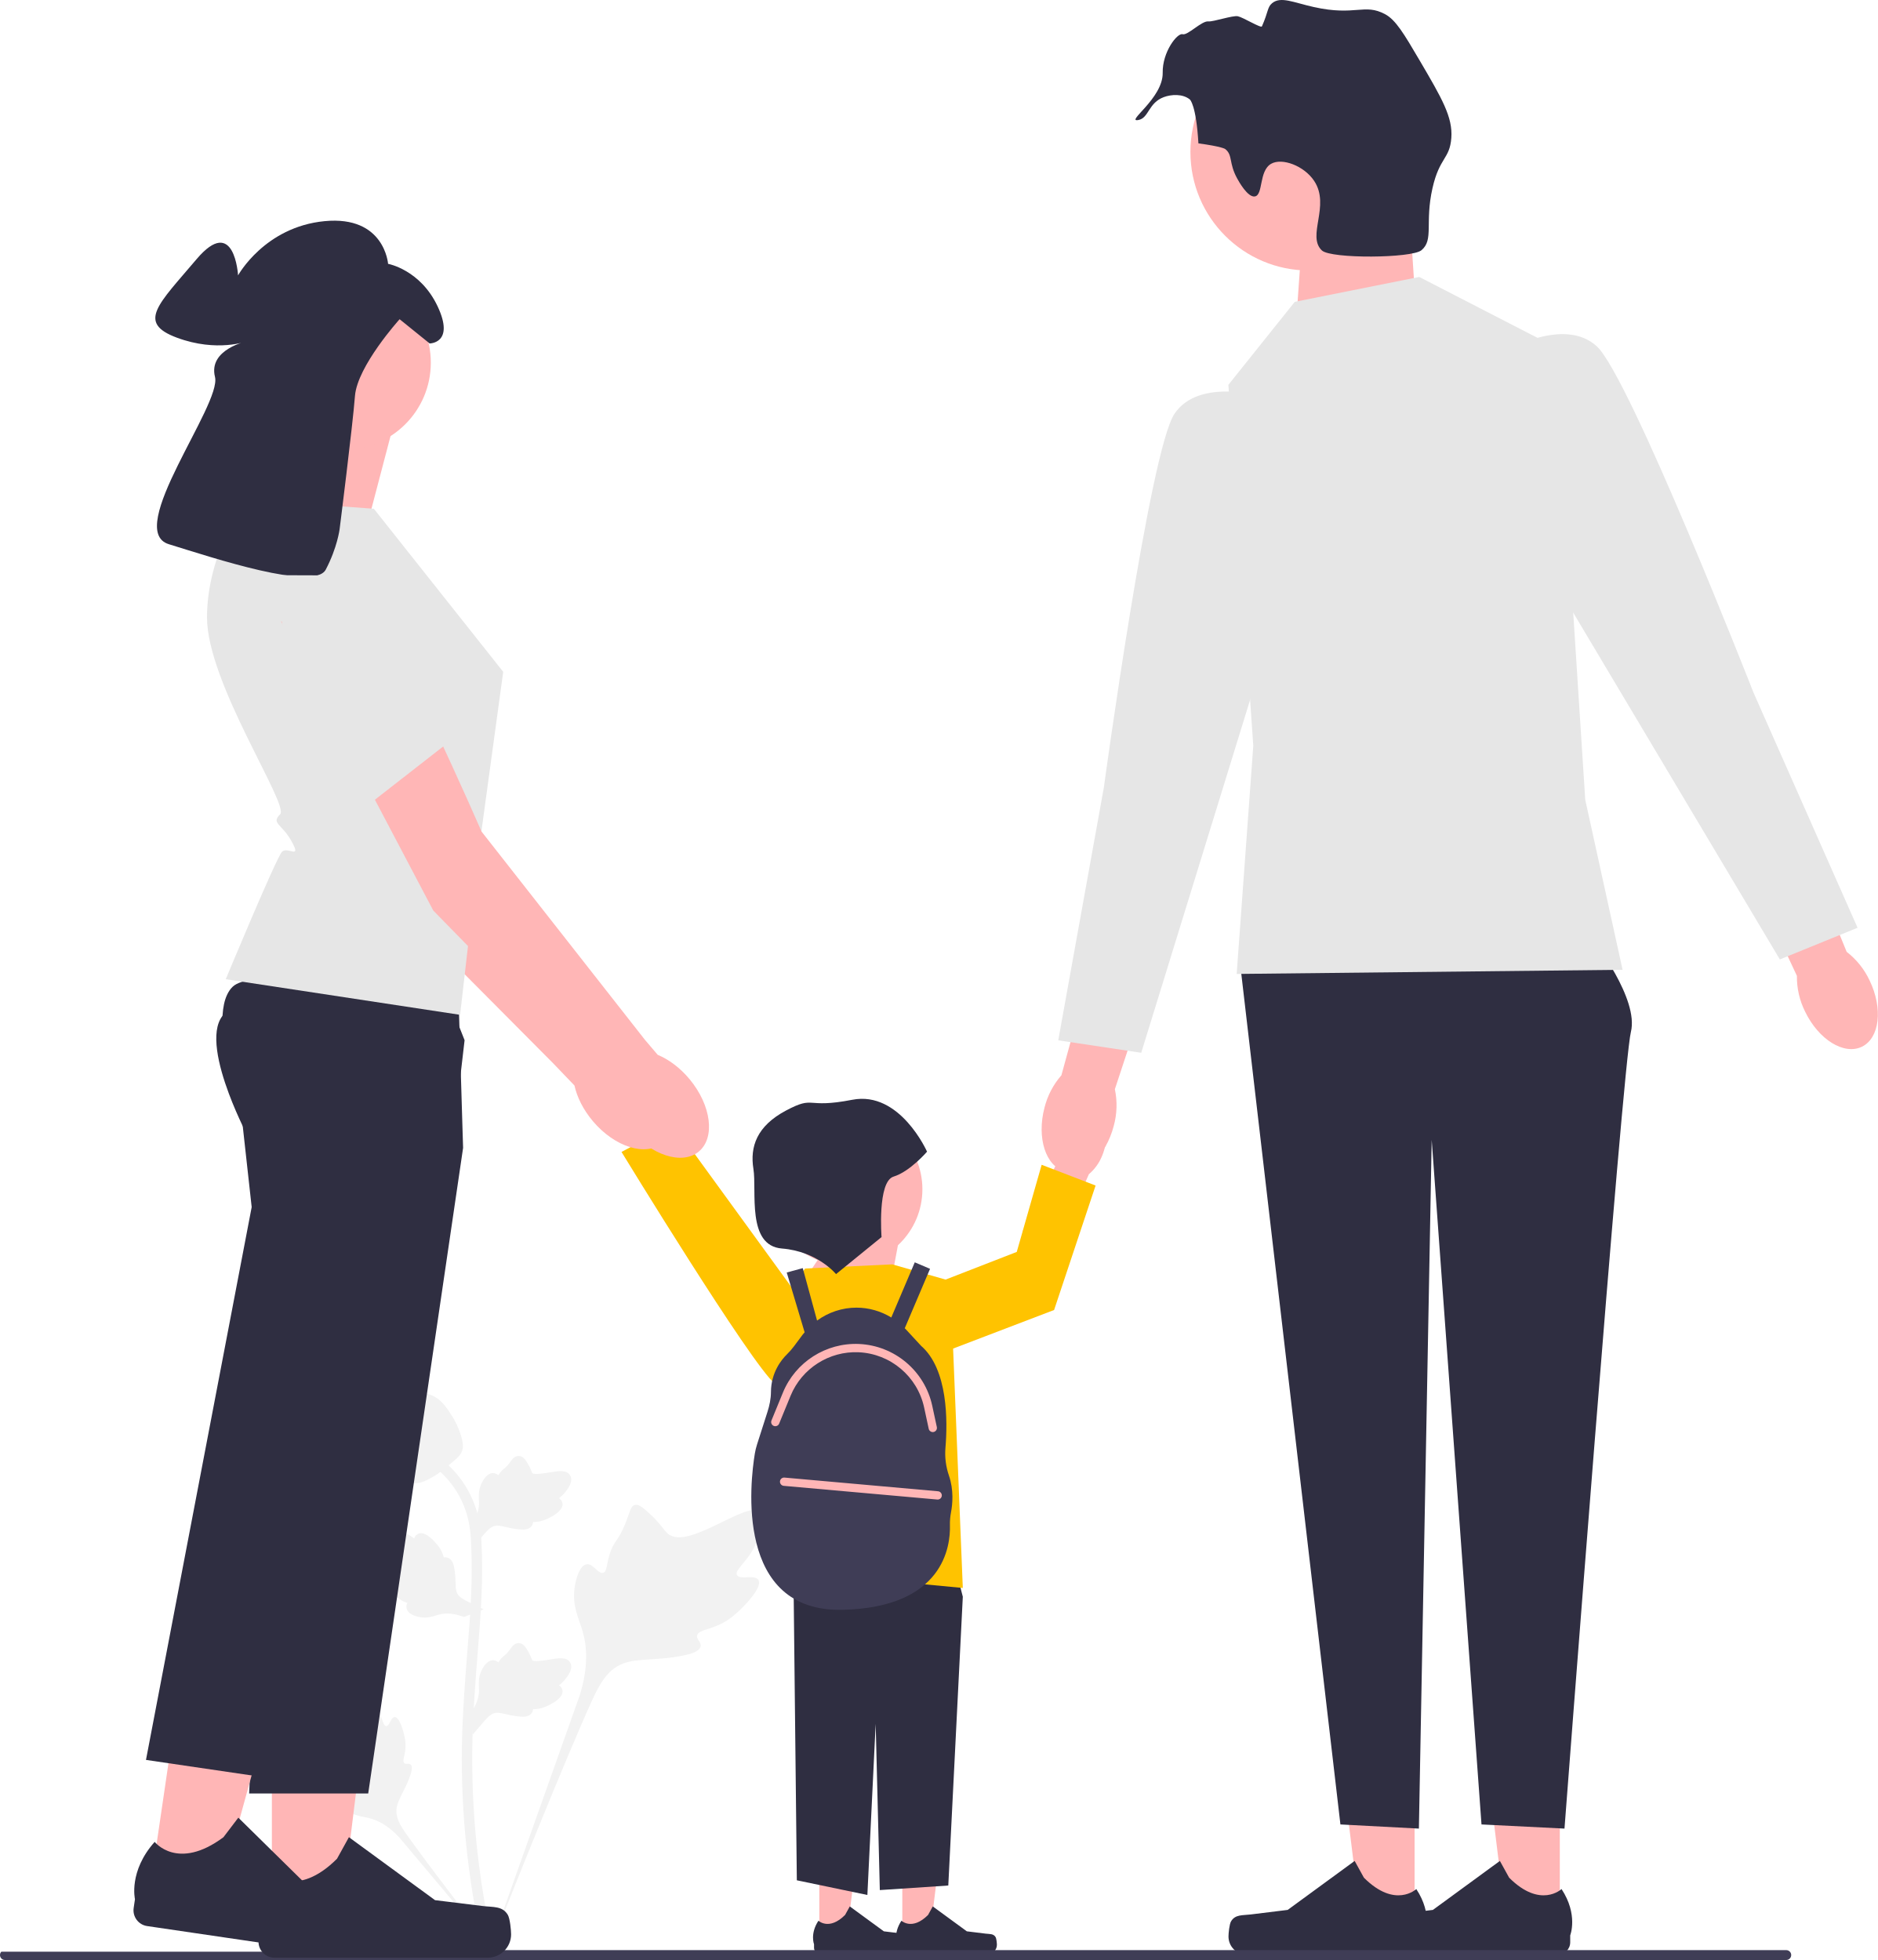
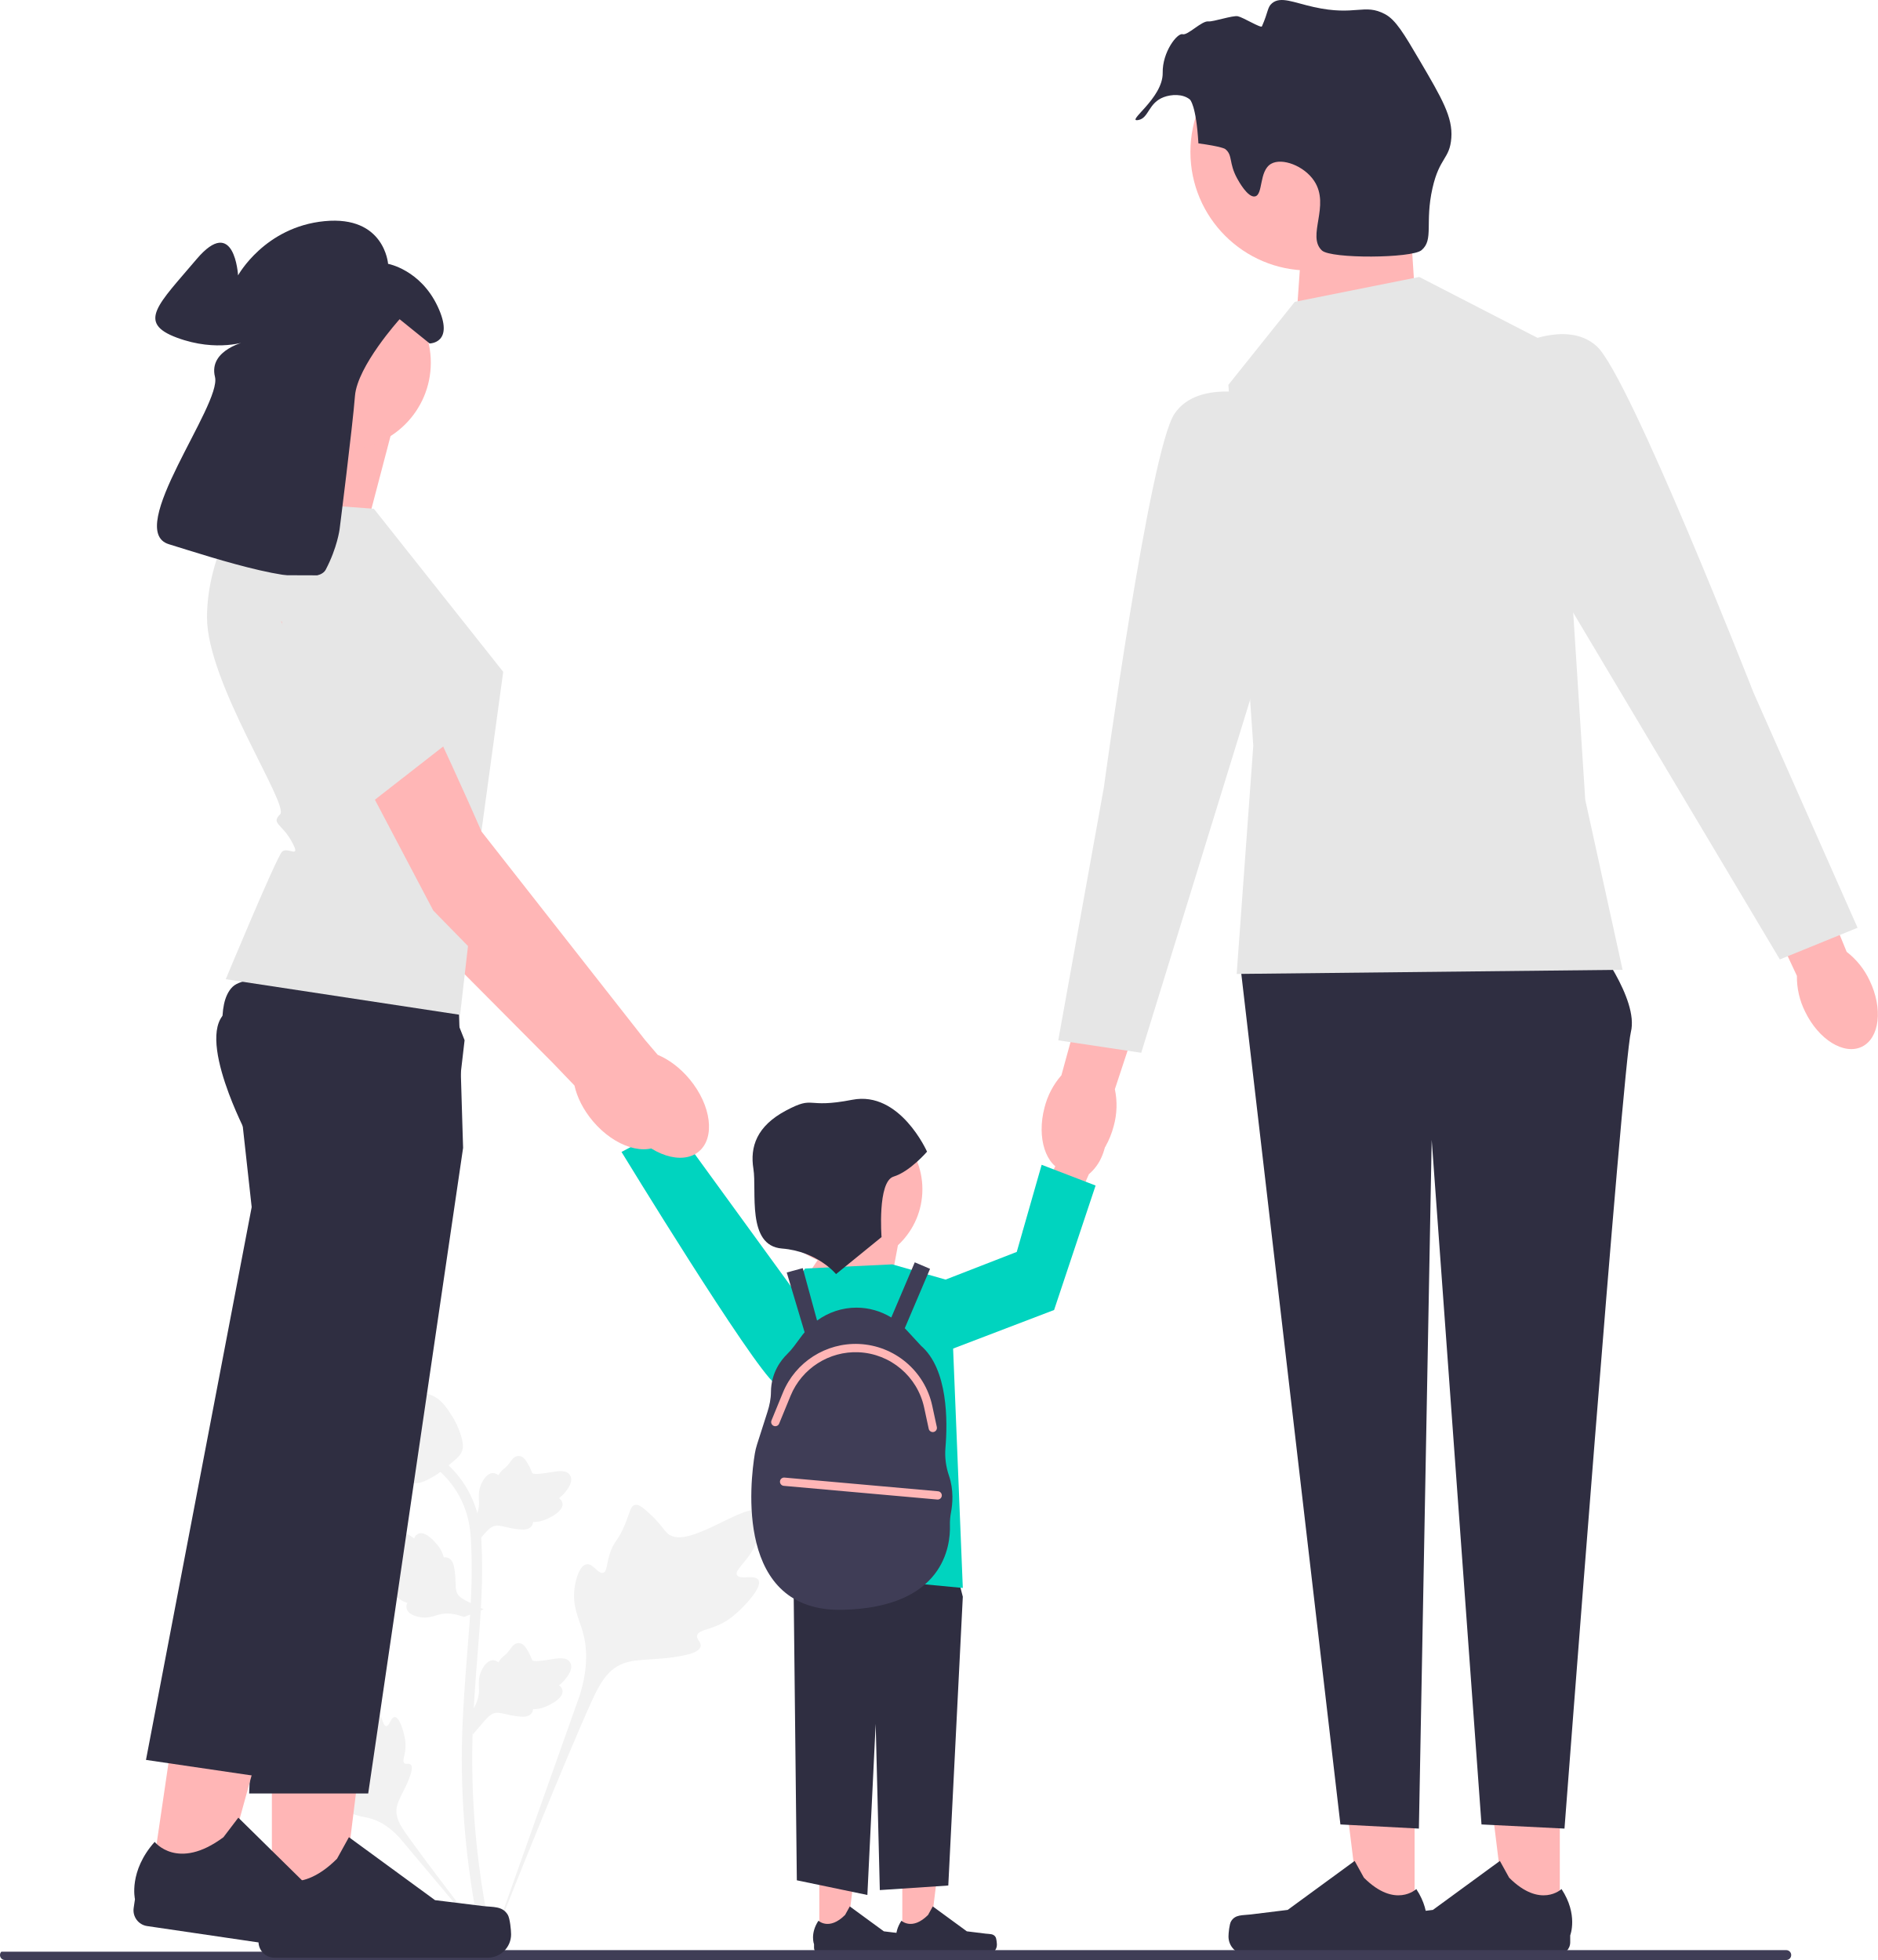
<svg xmlns="http://www.w3.org/2000/svg" width="452.553" height="472.429" viewBox="0 0 452.553 472.429" role="img" artist="Katerina Limpitsouni" source="https://undraw.co/">
  <g>
    <path d="M182.775,380.824c-.844-1.424-4.497,.101-5.168-1.191-.669-1.287,2.724-3.249,4.663-7.73,.35-.808,2.553-5.9,.922-7.472-3.092-2.978-17.24,9.313-22.191,5.29-1.087-.883-1.846-2.645-5.134-5.506-1.308-1.138-2.099-1.652-2.865-1.461-1.086,.271-1.172,1.725-2.337,4.584-1.747,4.287-2.78,4.028-3.798,7.449-.756,2.539-.583,4.016-1.472,4.303-1.258,.407-2.416-2.286-4.011-2.045-1.627,.246-2.611,3.382-2.922,5.73-.583,4.406,1.035,7.313,1.932,10.371,.975,3.322,1.553,8.375-.698,15.528l-22.277,62.766c4.918-12.879,19.158-48.185,25.142-61.305,1.727-3.787,3.635-7.629,7.551-9.145,3.77-1.46,8.949-.588,15.55-2.179,.771-.186,2.911-.73,3.18-1.988,.223-1.04-1.036-1.621-.842-2.595,.259-1.307,2.734-1.323,5.775-2.831,2.144-1.063,3.48-2.328,4.629-3.415,.346-.328,5.495-5.262,4.371-7.157h-0Z" fill="#f2f2f2" />
    <path d="M95.13,413.866c-.942,.004-1.248,2.236-2.076,2.193-.825-.043-.808-2.275-2.448-4.519-.296-.405-2.159-2.955-3.401-2.608-2.354,.658-.404,11.148-3.806,12.418-.747,.279-1.831,.143-4.184,.931-.936,.314-1.417,.554-1.544,.985-.18,.611,.508,1.073,1.575,2.47,1.6,2.094,1.175,2.527,2.56,4.013,1.028,1.104,1.803,1.445,1.687,1.964-.163,.735-1.819,.526-2.161,1.379-.349,.87,.907,2.257,1.969,3.087,1.994,1.558,3.888,1.602,5.647,2.044,1.912,.48,4.559,1.654,7.42,4.823l24.378,29.044c-4.902-6.13-18.122-23.306-22.835-30.029-1.361-1.941-2.696-3.985-2.31-6.345,.371-2.272,2.293-4.562,3.417-8.261,.131-.432,.481-1.639-.058-2.134-.446-.409-1.095,.041-1.517-.335-.567-.504,.14-1.724,.277-3.651,.097-1.359-.138-2.38-.341-3.258-.061-.265-.997-4.215-2.251-4.21v0Z" fill="#f2f2f2" />
    <path d="M113.929,418.086l-.568-5.068,.259-.384c1.2-1.777,1.812-3.512,1.819-5.159,.001-.262-.011-.524-.023-.79-.049-1.057-.11-2.371,.575-3.903,.384-.854,1.463-2.831,3.086-2.587,.437,.061,.767,.262,1.018,.497,.037-.059,.075-.117,.115-.181,.505-.771,.905-1.101,1.291-1.419,.296-.245,.602-.497,1.082-1.094,.21-.262,.374-.492,.513-.685,.42-.585,.968-1.282,1.935-1.27,1.033,.049,1.574,.903,1.932,1.468,.64,1.008,.93,1.735,1.122,2.217,.07,.176,.149,.374,.19,.436,.333,.489,3.038,.032,4.057-.135,2.289-.382,4.27-.712,5.087,.732,.585,1.033,.151,2.398-1.33,4.168-.461,.551-.952,.969-1.388,1.297,.361,.215,.684,.546,.815,1.065h0c.308,1.228-.748,2.459-3.137,3.663-.593,.301-1.392,.702-2.512,.896-.527,.091-1.002,.113-1.408,.125-.009,.235-.064,.489-.207,.751-.42,.771-1.293,1.138-2.61,1.05-1.449-.076-2.642-.352-3.694-.595-.919-.21-1.711-.389-2.332-.347-1.153,.093-2.041,1.016-3.083,2.212l-2.603,3.042h-0Z" fill="#f2f2f2" />
    <path d="M116.563,387.911l-4.758,1.835-.437-.153c-2.023-.71-3.857-.862-5.452-.451-.254,.065-.504,.143-.759,.223-1.01,.315-2.266,.708-3.922,.434-.924-.155-3.11-.697-3.285-2.329-.052-.438,.059-.809,.222-1.111-.066-.021-.133-.042-.204-.065-.874-.293-1.295-.597-1.7-.889-.312-.224-.633-.456-1.332-.769-.307-.137-.571-.237-.793-.322-.672-.258-1.486-.611-1.719-1.549-.215-1.011,.474-1.751,.93-2.241,.813-.875,1.442-1.34,1.86-1.648,.153-.112,.324-.239,.373-.294,.389-.446-.74-2.947-1.159-3.891-.95-2.118-1.772-3.95-.582-5.106,.851-.828,2.282-.754,4.369,.229,.65,.307,1.179,.675,1.607,1.013,.117-.404,.354-.8,.823-1.058h0c1.11-.61,2.569,.099,4.339,2.105,.442,.498,1.033,1.169,1.504,2.203,.221,.487,.363,.941,.478,1.331,.229-.051,.49-.063,.779,.009,.852,.21,1.429,.962,1.678,2.258,.294,1.421,.329,2.645,.362,3.724,.03,.942,.058,1.753,.255,2.344,.382,1.091,1.5,1.717,2.922,2.421l3.603,1.746-0,0Z" fill="#f2f2f2" />
    <path d="M113.929,372.979l-.568-5.068,.259-.384c1.2-1.777,1.812-3.512,1.819-5.159,.001-.262-.011-.524-.023-.79-.049-1.057-.11-2.371,.575-3.903,.384-.854,1.463-2.831,3.086-2.587,.437,.061,.767,.262,1.018,.497,.037-.059,.075-.117,.115-.181,.505-.771,.905-1.101,1.291-1.419,.296-.245,.602-.497,1.082-1.094,.21-.262,.374-.492,.513-.685,.42-.585,.968-1.282,1.935-1.27,1.033,.049,1.574,.903,1.932,1.468,.64,1.008,.93,1.735,1.122,2.217,.07,.176,.149,.374,.19,.436,.333,.489,3.038,.032,4.057-.135,2.289-.382,4.27-.712,5.087,.732,.585,1.033,.151,2.398-1.33,4.168-.461,.551-.952,.969-1.388,1.297,.361,.215,.684,.546,.815,1.065h0c.308,1.228-.748,2.459-3.137,3.663-.593,.301-1.392,.702-2.512,.896-.527,.091-1.002,.113-1.408,.125-.009,.235-.064,.489-.207,.751-.42,.771-1.293,1.138-2.61,1.05-1.449-.076-2.642-.352-3.694-.595-.919-.21-1.711-.389-2.332-.347-1.153,.093-2.041,1.016-3.083,2.212l-2.603,3.042h-0Z" fill="#f2f2f2" />
    <path d="M119.115,471.357l-1.062-.666-.257-1.226,.257,1.226-1.238,.142c-.02-.115-.087-.379-.188-.793-.554-2.266-2.244-9.162-3.654-20.023-.984-7.581-1.541-15.376-1.656-23.17-.115-7.807,.255-13.717,.551-18.467,.224-3.583,.496-6.994,.762-10.317,.71-8.878,1.379-17.265,.881-26.55-.11-2.073-.341-6.387-2.862-10.978-1.462-2.663-3.476-5.027-5.987-7.023l1.561-1.963c2.771,2.207,5,4.826,6.623,7.782,2.795,5.09,3.047,9.791,3.168,12.05,.507,9.449-.17,17.916-.887,26.88-.264,3.311-.536,6.708-.759,10.276-.294,4.706-.66,10.565-.546,18.271,.113,7.701,.663,15.4,1.634,22.886,1.392,10.724,3.058,17.517,3.605,19.749,.291,1.192,.352,1.441,.054,1.914v-0Z" fill="#f2f2f2" />
    <path d="M100.066,357.494c-.103,0-.207-.002-.312-.01-2.134-.115-4.11-1.392-5.875-3.796-.827-1.131-1.251-2.42-2.095-4.992-.131-.396-.767-2.408-1.154-5.176-.253-1.808-.221-2.565,.137-3.233,.398-.744,1.041-1.263,1.766-1.613-.032-.24-.006-.487,.098-.739,.427-1.045,1.563-.908,2.177-.842,.311,.039,.699,.091,1.117,.069,.658-.032,1.012-.228,1.548-.521,.513-.281,1.15-.631,2.096-.825,1.865-.389,3.427,.14,3.942,.313,2.71,.903,4.046,3.01,5.593,5.45,.308,.489,1.367,2.271,2.065,4.713,.504,1.762,.433,2.545,.281,3.128-.308,1.197-1.036,1.882-2.885,3.394-1.931,1.583-2.9,2.376-3.732,2.858-1.937,1.118-3.153,1.821-4.768,1.821v0Z" fill="#f2f2f2" />
  </g>
  <g>
    <polygon points="217.451 467.068 224.014 467.067 227.135 441.755 217.45 441.756 217.451 467.068" fill="#ffb6b6" />
    <path d="M239.935,466.919h0c.204,.344,.312,1.455,.312,1.855h0c0,1.23-.997,2.227-2.227,2.227h-20.323c-.839,0-1.519-.68-1.519-1.519v-.846s-1.005-2.543,1.065-5.677c0,0,2.573,2.454,6.417-1.39l1.134-2.054,8.206,6.001,4.548,.56c.995,.122,1.877-.019,2.389,.843h0Z" fill="#2f2e41" />
  </g>
  <g>
    <polygon points="197.451 467.068 204.014 467.067 207.135 441.755 197.45 441.756 197.451 467.068" fill="#ffb6b6" />
    <path d="M219.935,466.919h0c.204,.344,.312,1.455,.312,1.855h0c0,1.23-.997,2.227-2.227,2.227h-20.323c-.839,0-1.519-.68-1.519-1.519v-.846s-1.005-2.543,1.065-5.677c0,0,2.573,2.454,6.417-1.39l1.134-2.054,8.206,6.001,4.548,.56c.995,.122,1.877-.019,2.389,.843h0Z" fill="#2f2e41" />
  </g>
  <polygon points="225.032 357.755 232.032 384.862 228.532 454.472 212.032 455.576 211.032 415.505 209.032 456.755 192.032 453.219 191.032 362.469 225.032 357.755" fill="#2f2e41" />
  <g>
    <path id="uuid-f560b4a3-9a95-4199-88c1-6c6c96ee74ab-1572" d="M157.268,266.488c-2.259-3.963-6.134-6.011-8.656-4.573-2.522,1.438-2.735,5.816-.475,9.78,.881,1.596,2.131,2.958,3.647,3.972l9.782,16.672,7.726-4.757-10.463-15.931c-.1-1.821-.635-3.591-1.559-5.163Z" fill="#ffb6b6" />
-     <path d="M201.722,325.344s-9.271,12.778-14.941,8.212c-5.67-4.566-36.998-55.894-36.998-55.894l12.433-6.663,39.506,54.346Z" fill="#ffc300" />
+     <path d="M201.722,325.344s-9.271,12.778-14.941,8.212c-5.67-4.566-36.998-55.894-36.998-55.894l12.433-6.663,39.506,54.346Z" fill="#00d4bf" />
  </g>
  <polygon points="193.032 309.755 205.032 291.755 217.032 296.755 214.032 312.755 193.032 309.755" fill="#ffb6b6" />
-   <polygon points="194.032 305.755 215.032 304.755 229.032 308.755 232.032 382.755 190.032 378.755 190.032 339.731 184.032 319.755 194.032 305.755" fill="#ffc300" />
+   <polygon points="194.032 305.755 215.032 304.755 229.032 308.755 232.032 382.755 190.032 378.755 190.032 339.731 184.032 319.755 194.032 305.755" fill="#00d4bf" />
  <path d="M228.69,355.671c-.738-2.152-1.032-4.425-.842-6.692,.537-6.398,.638-18.934-5.883-24.598l-3.683-3.99c-.077-.083-.163-.154-.241-.235l6.095-14.326-3.682-1.565-5.657,13.296c-2.509-1.527-5.403-2.372-8.396-2.372-3.457,0-6.762,1.128-9.493,3.112l-3.45-12.639-3.859,1.054,4.314,14.414c-.157,.191-.328,.367-.477,.567l-2.107,2.828c-.513,.689-1.079,1.328-1.693,1.929-1.294,1.267-3.817,4.343-3.842,9.079-.008,1.62-.341,3.221-.835,4.764l-2.505,7.828c-.235,.735-.42,1.483-.545,2.245-1.104,6.703-4.927,38.283,21.201,37.651,24.357-.589,25.96-15.42,25.818-20.346-.031-1.069,.065-2.129,.264-3.18,.365-1.927,.694-5.336-.502-8.824Z" fill="#3f3d56" />
  <polygon points="338.723 36.017 341.001 71.183 312.36 77.755 314.355 49.321 338.723 36.017" fill="#ffb6b6" />
  <g>
    <polygon points="340.904 463.408 327.994 463.407 321.852 413.611 340.906 413.612 340.904 463.408" fill="#ffb6b6" />
    <path d="M296.673,463.115h0c-.402,.677-.614,2.862-.614,3.649h0c0,2.42,1.962,4.382,4.382,4.382h39.981c1.651,0,2.989-1.338,2.989-2.989v-1.665s1.978-5.003-2.094-11.169c0,0-5.061,4.828-12.623-2.734l-2.23-4.04-16.142,11.806-8.947,1.101c-1.958,.241-3.693-.037-4.7,1.658h-0Z" fill="#2f2e41" />
  </g>
  <g>
    <polygon points="375.904 463.408 362.994 463.407 356.852 413.611 375.906 413.612 375.904 463.408" fill="#ffb6b6" />
    <path d="M331.673,463.115h0c-.402,.677-.614,2.862-.614,3.649h0c0,2.42,1.962,4.382,4.382,4.382h39.981c1.651,0,2.989-1.338,2.989-2.989v-1.665s1.978-5.003-2.094-11.169c0,0-5.061,4.828-12.623-2.734l-2.23-4.04-16.142,11.806-8.947,1.101c-1.958,.241-3.693-.037-4.7,1.658h-0Z" fill="#2f2e41" />
  </g>
  <path d="M384.032,226.755s11,14,9,22-16,192-16,192l-20-1-12-165-3.087,166-18.913-1-24-206,85-7Z" fill="#2f2e41" />
  <path id="uuid-35c49308-43d3-4982-a82f-2c4b488719d7-1573" d="M268.405,271.394c-1.891,7.248-7.164,12.147-11.776,10.943s-6.817-8.055-4.925-15.306c.716-2.907,2.118-5.599,4.089-7.853l8.4-30.609,14.28,4.248-9.797,29.724c.618,2.93,.525,5.966-.271,8.852Z" fill="#ffb6b6" />
  <circle cx="315.458" cy="36.626" r="28.574" fill="#ffb6b6" />
  <polygon points="312.032 72.755 342.032 66.755 375.032 83.755 382.032 192.755 391.032 233.755 298.032 234.755 302.032 179.755 296.032 92.755 312.032 72.755" fill="#e6e6e6" />
  <path d="M305.032,95.755s-16-5-22,4c-6,9-17,90-17,90l-11,61,20,3,33-107-3-51Z" fill="#e6e6e6" />
  <g>
    <path id="uuid-bde1eca8-243b-424d-9fdc-27c2181c111a-1574" d="M450.565,236.336c3.26,6.744,2.423,13.893-1.869,15.967s-10.413-1.712-13.674-8.459c-1.339-2.677-2.018-5.636-1.979-8.63l-13.452-28.749,13.626-6.025,11.815,28.981c2.37,1.83,4.268,4.201,5.534,6.915Z" fill="#ffb6b6" />
    <path d="M362.508,84.791s14.369-8.633,22.323-1.303c7.954,7.331,37.751,83.45,37.751,83.45l25.079,56.684-18.728,7.633-57.31-96.196-9.115-50.268Z" fill="#e6e6e6" />
  </g>
  <path d="M431.67,471.239c0,.66-.53,1.19-1.19,1.19H1.19c-.66,0-1.19-.53-1.19-1.19,0-.32,.12-.6,.32-.81H90.04c1.91,0,3.78-.13,5.62-.38H430.48c.66,0,1.19,.53,1.19,1.19Z" fill="#3f3d56" />
  <path id="uuid-76bcf24f-af63-48e1-b762-2a44b8a9d8fc-1575" d="M255.902,274.545c1.785-4.198,5.397-6.68,8.069-5.544,2.672,1.136,3.39,5.46,1.604,9.659-.69,1.687-1.775,3.185-3.162,4.367l-7.786,17.692-8.225-3.831,8.549-17.035c-.111-1.82,.215-3.641,.951-5.309Z" fill="#ffb6b6" />
  <circle cx="203.899" cy="286.652" r="18.393" fill="#ffb6b6" />
-   <polygon points="227.032 308.755 245.032 301.755 251.032 280.755 264.032 285.755 254.032 315.755 227.032 326.07 227.032 308.755" fill="#ffc300" />
+   <polygon points="227.032 308.755 245.032 301.755 251.032 280.755 264.032 285.755 254.032 315.755 227.032 326.07 227.032 308.755" fill="#00d4bf" />
  <path d="M201.48,307.103l10.97-8.925s-1.038-13.376,2.905-14.579,8.056-6.008,8.056-6.008c0,0-6.527-14.744-18.016-12.507-11.489,2.237-8.867-1.166-15.948,2.583-7.08,3.749-8.74,8.752-7.879,14.068,.861,5.316-1.702,18.523,6.873,19.203s13.038,6.165,13.038,6.165Z" fill="#2f2e41" />
  <path d="M298.152,43.023c-2.085-3.803-1.003-5.618-2.884-7.104-0-0-.757-.598-6.456-1.36h0c-.545-9.326-2.055-10.572-2.055-10.572-1.741-1.436-4.51-1.236-6.275-.584-3.733,1.38-3.604,5.015-6.083,5.511-3.425,.685,5.912-5.17,5.803-11.363-.089-5.052,3.529-9.662,4.79-9.302,1.25,.357,4.6-3.282,6.237-3.091,1.118,.13,5.858-1.495,7.078-1.241,1.332,.278,5.585,2.948,5.812,2.434,1.579-3.574,1.283-4.624,2.457-5.589,2.081-1.709,5.138-.159,10.041,.934,10.088,2.249,12.137-.973,17.183,1.725,2.549,1.363,4.511,4.646,8.33,11.156,5.342,9.104,8.012,13.656,7.63,18.686-.39,5.13-2.847,4.606-4.544,12.11-1.889,8.354,.382,12.424-2.656,14.944-2.348,1.948-21.815,2.098-23.993,.05-3.728-3.507,2.099-10.784-1.859-16.757-2.43-3.667-7.748-5.636-10.376-4.13-2.972,1.703-1.872,7.488-3.897,7.866-1.734,.324-3.919-3.66-4.282-4.323Z" fill="#2f2e41" />
  <g>
    <g>
      <path d="M159.66,275.482c3.98-3.363,2.924-11.159-2.361-17.414-2.313-2.738-5.053-4.726-7.736-5.815l-3.084-3.559-39.827-49.902s-22.055-49.642-28.566-55.005c-6.511-5.363-14.171-2.571-14.171-2.571l-5.977,7.394,37.243,69.312,38.116,38.359,5.145,5.365c.625,2.827,2.128,5.861,4.441,8.599,5.284,6.255,12.794,8.6,16.775,5.237Z" fill="#ffb6b6" />
      <polygon points="84.482 153.017 94.462 167.655 108.79 188.86 83.045 197.766 60.314 158.762 84.482 153.017" fill="#e6e6e6" />
    </g>
    <path d="M94.615,103.201l-7.228,27.559-27.559-5.421s10.843-19.878,8.132-28.914l26.655,6.777Z" fill="#ffb6b6" />
    <g>
      <polygon points="65.523 461.928 82.119 461.927 90.013 397.914 65.52 397.916 65.523 461.928" fill="#ffb6b6" />
      <path d="M122.382,461.552h0c.517,.87,.789,3.679,.789,4.691h0c0,3.111-2.522,5.633-5.633,5.633h-51.394c-2.122,0-3.843-1.72-3.843-3.843v-2.14s-2.542-6.431,2.692-14.357c0,0,6.506,6.207,16.227-3.515l2.867-5.193,20.751,15.176,11.502,1.416c2.516,.31,4.747-.048,6.042,2.132h0Z" fill="#2f2e41" />
    </g>
    <path d="M111.603,276.676l-22.868,155.614h-28.691l3.815-88.828,2.008-46.707-5.823-22.232s-2.655-4.942-4.892-10.932c-2.521-6.76-4.512-14.864-1.556-18.707,1.088-1.417,3.915-2.465,7.758-3.246,2.348-.48,5.081-.853,8.032-1.143,16.967-1.679,41.101-.63,41.101-.63l.614,20.247,.34,11.306,.162,5.26Z" fill="#2f2e41" />
    <g>
      <polygon points="36.29 454.318 52.709 456.73 69.831 394.547 45.597 390.986 36.29 454.318" fill="#ffb6b6" />
      <path d="M92.598,462.216h0c.385,.936,.246,3.755,.099,4.756h0c-.452,3.078-3.314,5.206-6.392,4.753l-50.848-7.476c-2.1-.309-3.551-2.261-3.243-4.361l.311-2.117s-1.58-6.732,4.752-13.813c0,0,5.534,7.087,16.566-1.117l3.592-4.721,18.323,18.033,11.174,3.074c2.445,.672,4.704,.643,5.667,2.988l0,0Z" fill="#2f2e41" />
    </g>
    <path d="M111.963,250.724l-3.137,27.012-17.105,56.922-28.158,93.713-28.383-4.171,25.473-133.245-2.522-22.848s-.821-2.271-1.763-5.596c-1.869-6.578-4.213-17.29-1.634-22.754,.348-.743,.785-1.387,1.326-1.909,1.014-.984,3.076-1.581,5.838-1.898,11.545-1.305,35.32,2.427,45.9,4.259l4.165,10.516Z" fill="#2f2e41" />
    <path d="M90.097,122.628l31.173,39.305-5.596,40.979-4.795,41.697-56.472-8.584s12.198-29.366,13.553-30.721,4.76,1.992,2.38-2.392c-2.38-4.384-5.091-4.384-2.832-6.643s-17.619-31.625-17.619-47.437c0-15.812,9.487-28.462,9.487-28.462l30.721,2.259Z" fill="#e6e6e6" />
    <circle cx="82.824" cy="87.406" r="21" fill="#ffb6b6" />
    <path d="M81.843,127.556s3.142-24.864,3.699-32.094c.556-7.231,10.763-18.519,10.763-18.519l7.231,5.84s6.118,0,1.947-8.899c-4.171-8.899-11.958-10.29-11.958-10.29,0,0-.834-11.68-15.295-10.29-14.461,1.39-20.857,13.071-20.857,13.071,0,0-.834-14.739-10.012-3.893-9.177,10.846-14.461,15.295-4.728,18.911,9.733,3.615,16.964,.834,16.964,.834,0,0-9.455,1.947-7.787,8.621,1.669,6.674-21.97,36.987-11.124,40.324,10.846,3.337,35.04,11.402,37.821,6.118,2.781-5.284,3.337-9.733,3.337-9.733Z" fill="#2f2e41" />
    <path d="M168.407,277.564c4.008-3.329,3.017-11.134-2.215-17.433-2.29-2.757-5.013-4.769-7.687-5.88l-3.054-3.585-39.407-50.234s-21.639-49.825-28.104-55.242c-6.465-5.417-14.149-2.689-14.149-2.689l-6.038,7.344,36.661,69.622,37.793,38.677,5.1,5.408c.601,2.833,2.079,5.879,4.369,8.636,5.231,6.299,12.722,8.706,16.73,5.377Z" fill="#ffb6b6" />
    <path d="M65.466,138.639s9.647,50.062,20.624,57.442l21.875-17.057s1.914-.082-1.649-4.107c-3.563-4.024-2.651-12.667-2.651-12.667,0,0,1.603,2.074-1.885-.805-3.488-2.879-.241-22.682-.241-22.682l-36.074-.123Z" fill="#e6e6e6" />
  </g>
  <path d="M224.793,345.181c-.461,0-.876-.32-.977-.79l-1.1-5.108c-1.616-7.512-8.106-12.998-15.783-13.34-7.112-.319-13.703,3.894-16.404,10.478l-2.759,6.725c-.209,.512-.792,.755-1.305,.546-.511-.21-.755-.794-.545-1.305l2.759-6.725c3.021-7.363,10.384-12.065,18.344-11.717,8.584,.383,15.841,6.518,17.648,14.917l1.1,5.108c.116,.54-.228,1.072-.767,1.188-.071,.015-.143,.022-.212,.022Z" fill="#ffb6b6" />
  <path d="M225.973,361.444c-.029,0-.06-.001-.09-.004l-37.005-3.3c-.55-.049-.956-.535-.907-1.085,.05-.55,.53-.954,1.085-.907l37.005,3.3c.55,.049,.956,.535,.907,1.085-.047,.52-.482,.911-.995,.911Z" fill="#ffb6b6" />
</svg>
